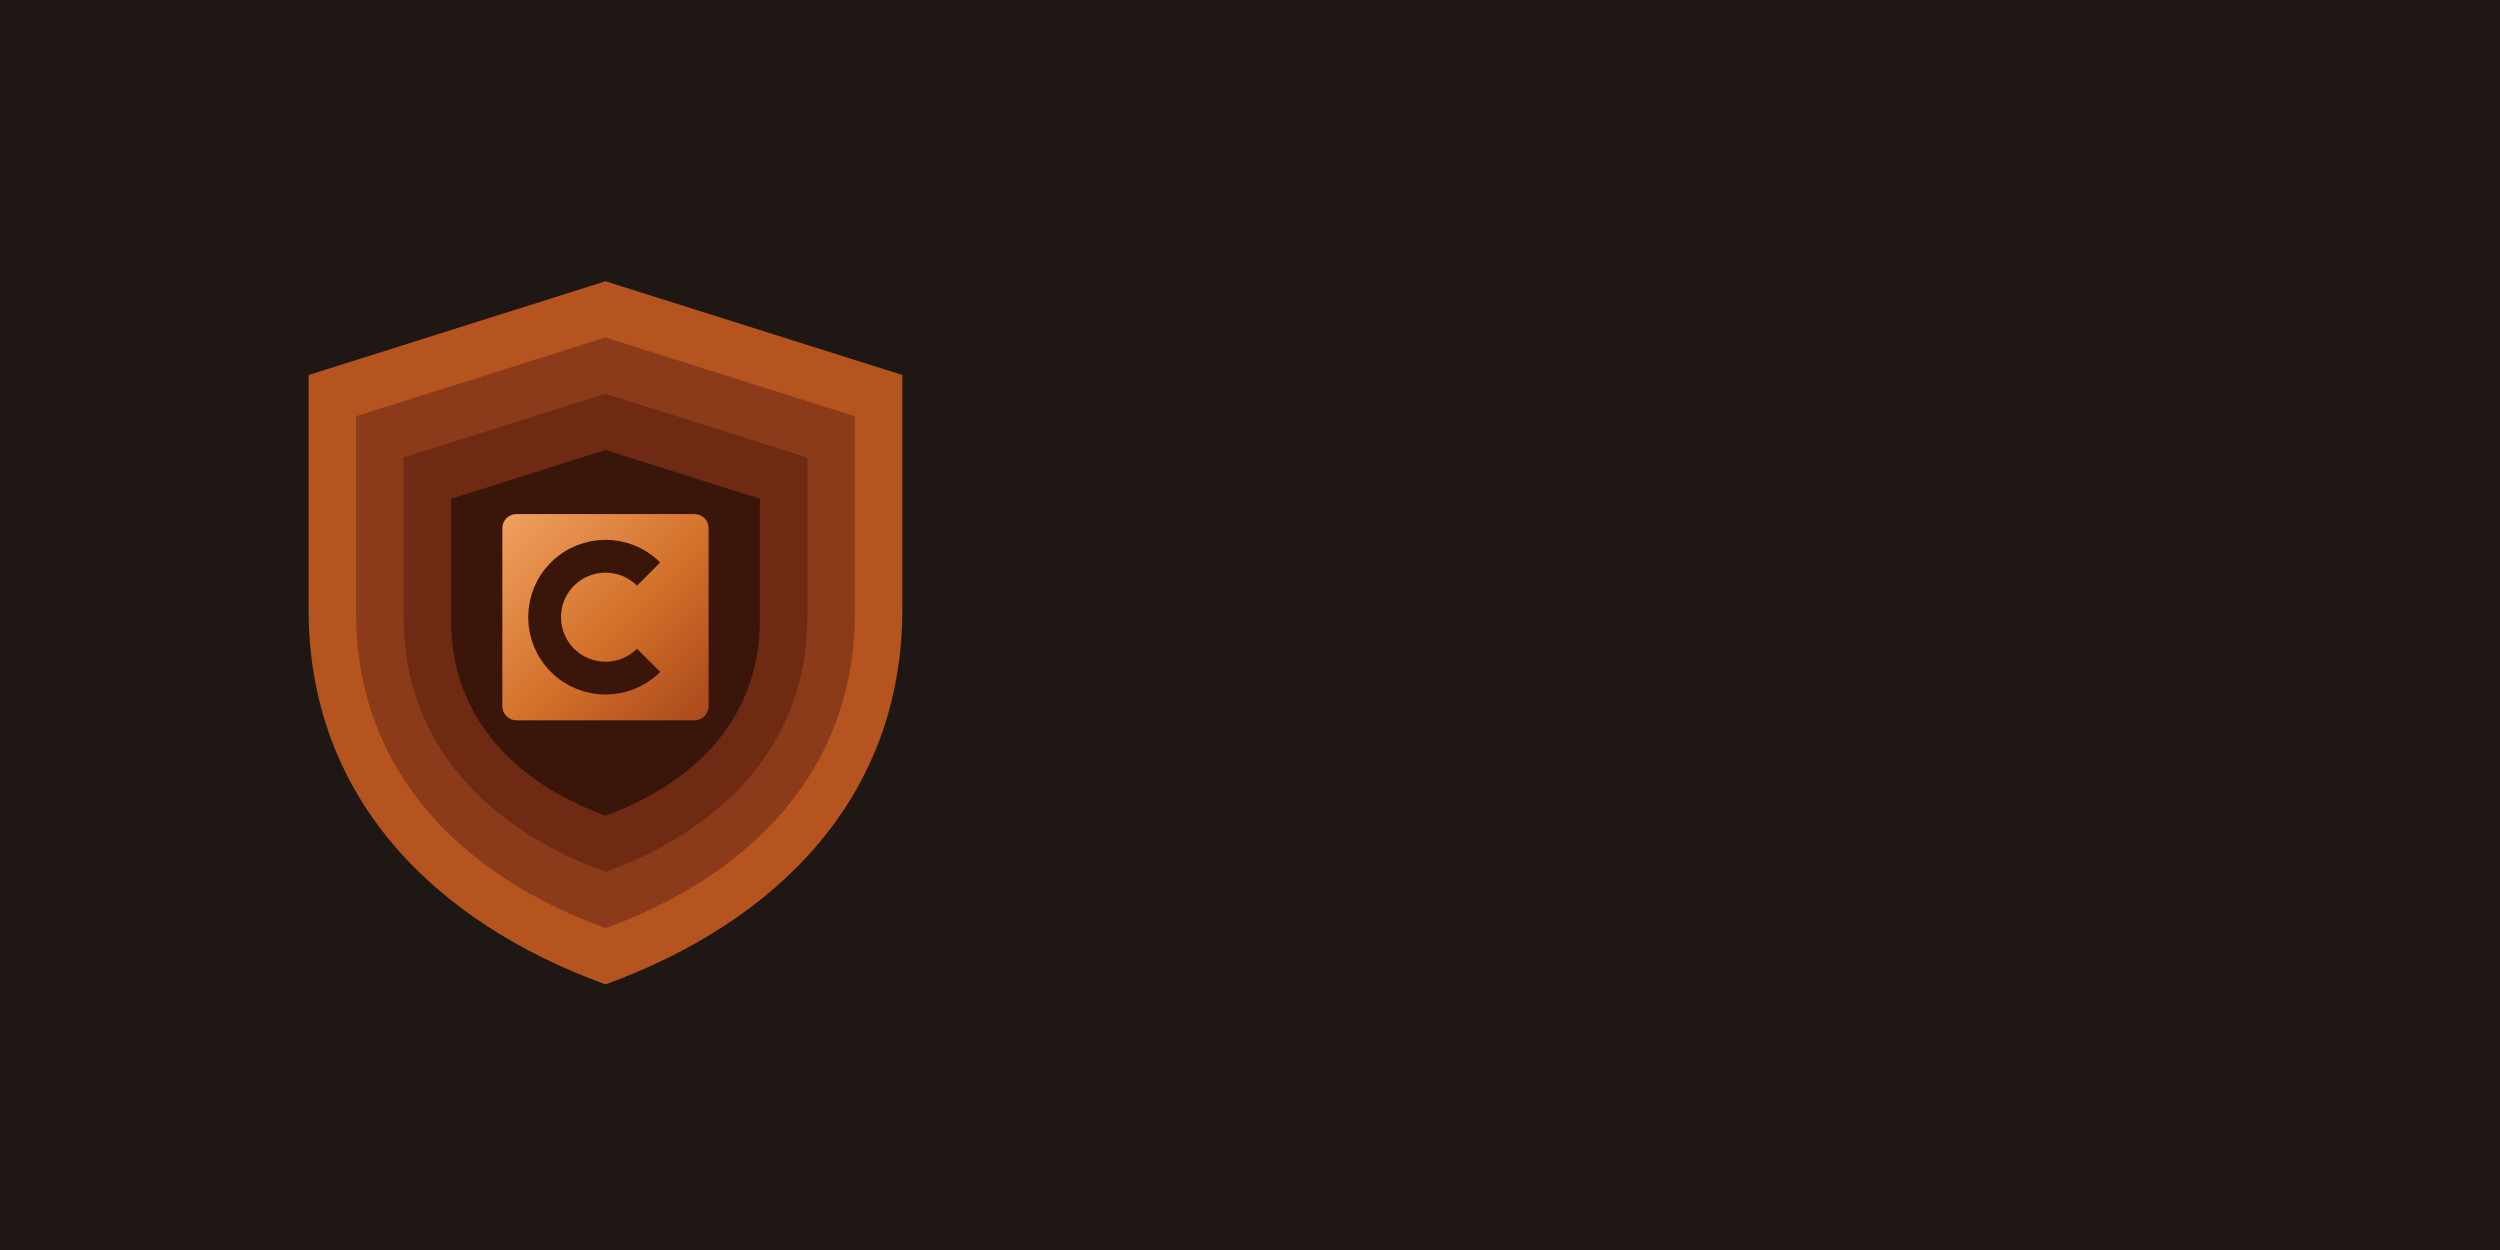
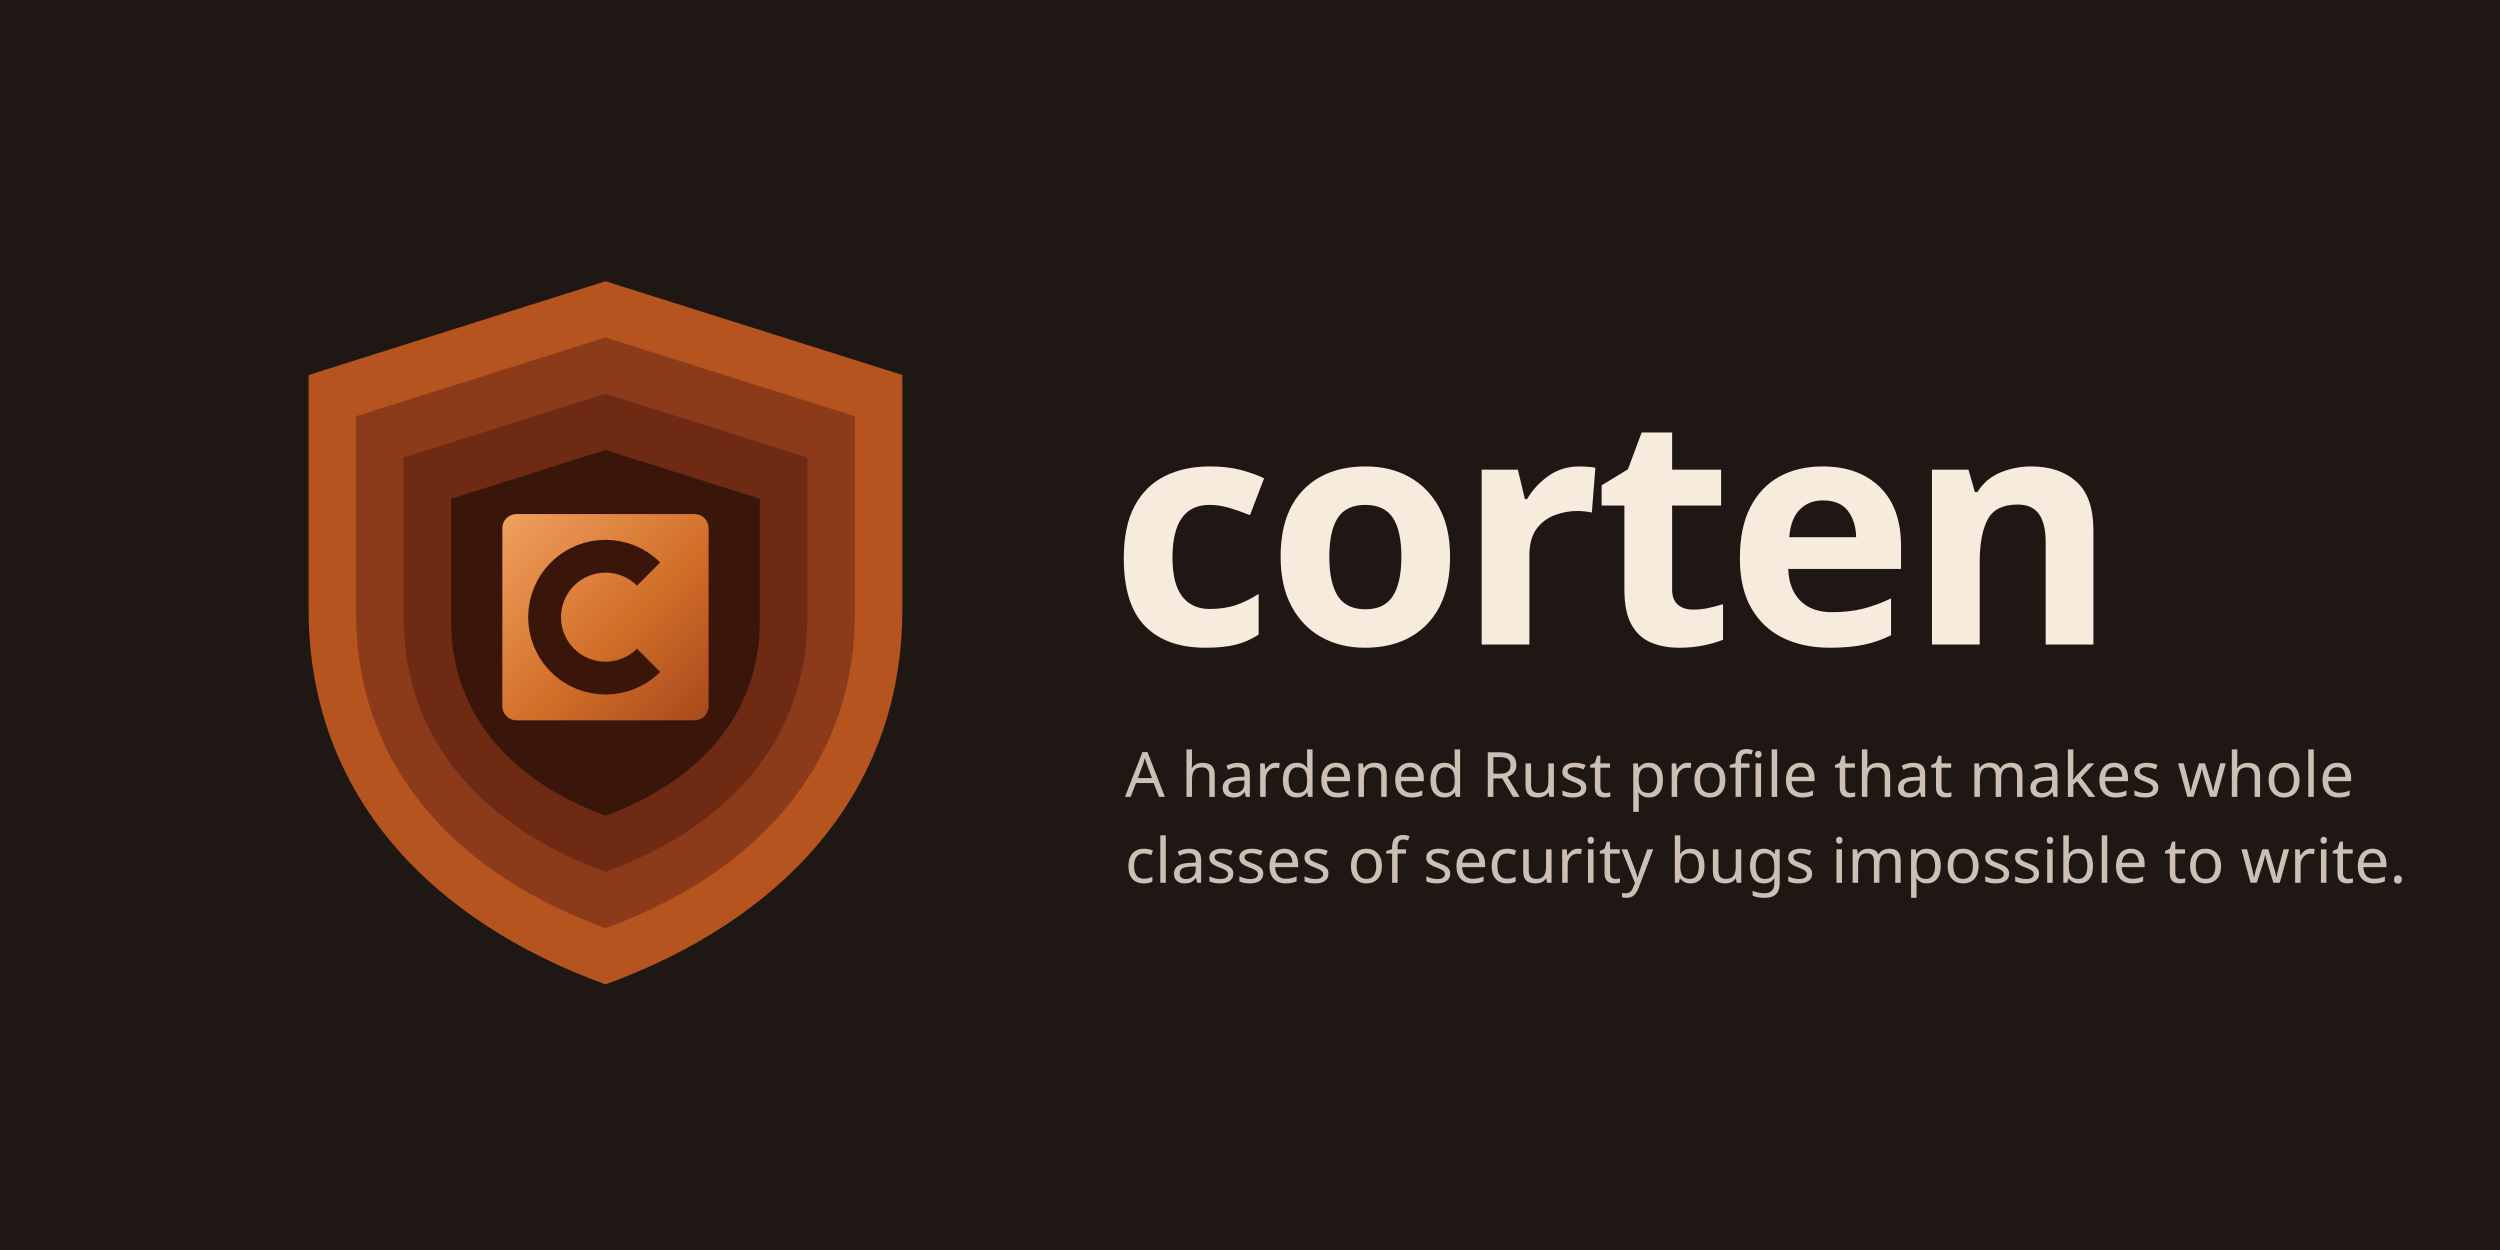
<svg xmlns="http://www.w3.org/2000/svg" viewBox="0 0 1280 640" width="1280" height="640">
  <rect width="1280" height="640" fill="#1E1714" />
  <svg x="110" y="120" width="400" height="400" viewBox="0 0 100 100">
    <defs>
      <path id="shield" d="M50 6 L88 18 V48 C88 72 72 88 50 96 C28 88 12 72 12 48 V18 Z" />
      <linearGradient id="plate" x1="0" y1="0" x2="1" y2="1">
        <stop offset="0" stop-color="#F0A060" />
        <stop offset="0.55" stop-color="#D2702A" />
        <stop offset="1" stop-color="#A9481B" />
      </linearGradient>
      <mask id="cut">
        <rect x="0" y="0" width="100" height="100" fill="#fff" />
        <path d="M68.4 31.6 A26 26 0 1 0 68.4 68.4" fill="none" stroke="#000" stroke-width="14" />
      </mask>
    </defs>
    <use href="#shield" fill="#B5541E" />
    <use href="#shield" fill="#8B3A1A" transform="translate(50 51) scale(0.84) translate(-50 -51)" />
    <use href="#shield" fill="#6E2A12" transform="translate(50 51) scale(0.68) translate(-50 -51)" />
    <use href="#shield" fill="#3A160A" transform="translate(50 51) scale(0.52) translate(-50 -51)" />
    <g transform="translate(35 34) scale(0.3)">
      <g mask="url(#cut)">
        <rect x="6" y="6" width="88" height="88" rx="6" fill="url(#plate)" />
      </g>
    </g>
  </svg>
+   <text x="568" y="330" font-family="Archivo" font-weight="800" font-size="164" letter-spacing="-4" fill="#F6EBDD">corten</text>
+   <text x="576" y="408" font-family="Archivo" font-weight="500" font-size="32" fill="#CDBFB4">A hardened Rust profile that makes whole</text>
+   <text x="576" y="452" font-family="Archivo" font-weight="500" font-size="32" fill="#CDBFB4">classes of security bugs impossible to write.</text>
</svg>
